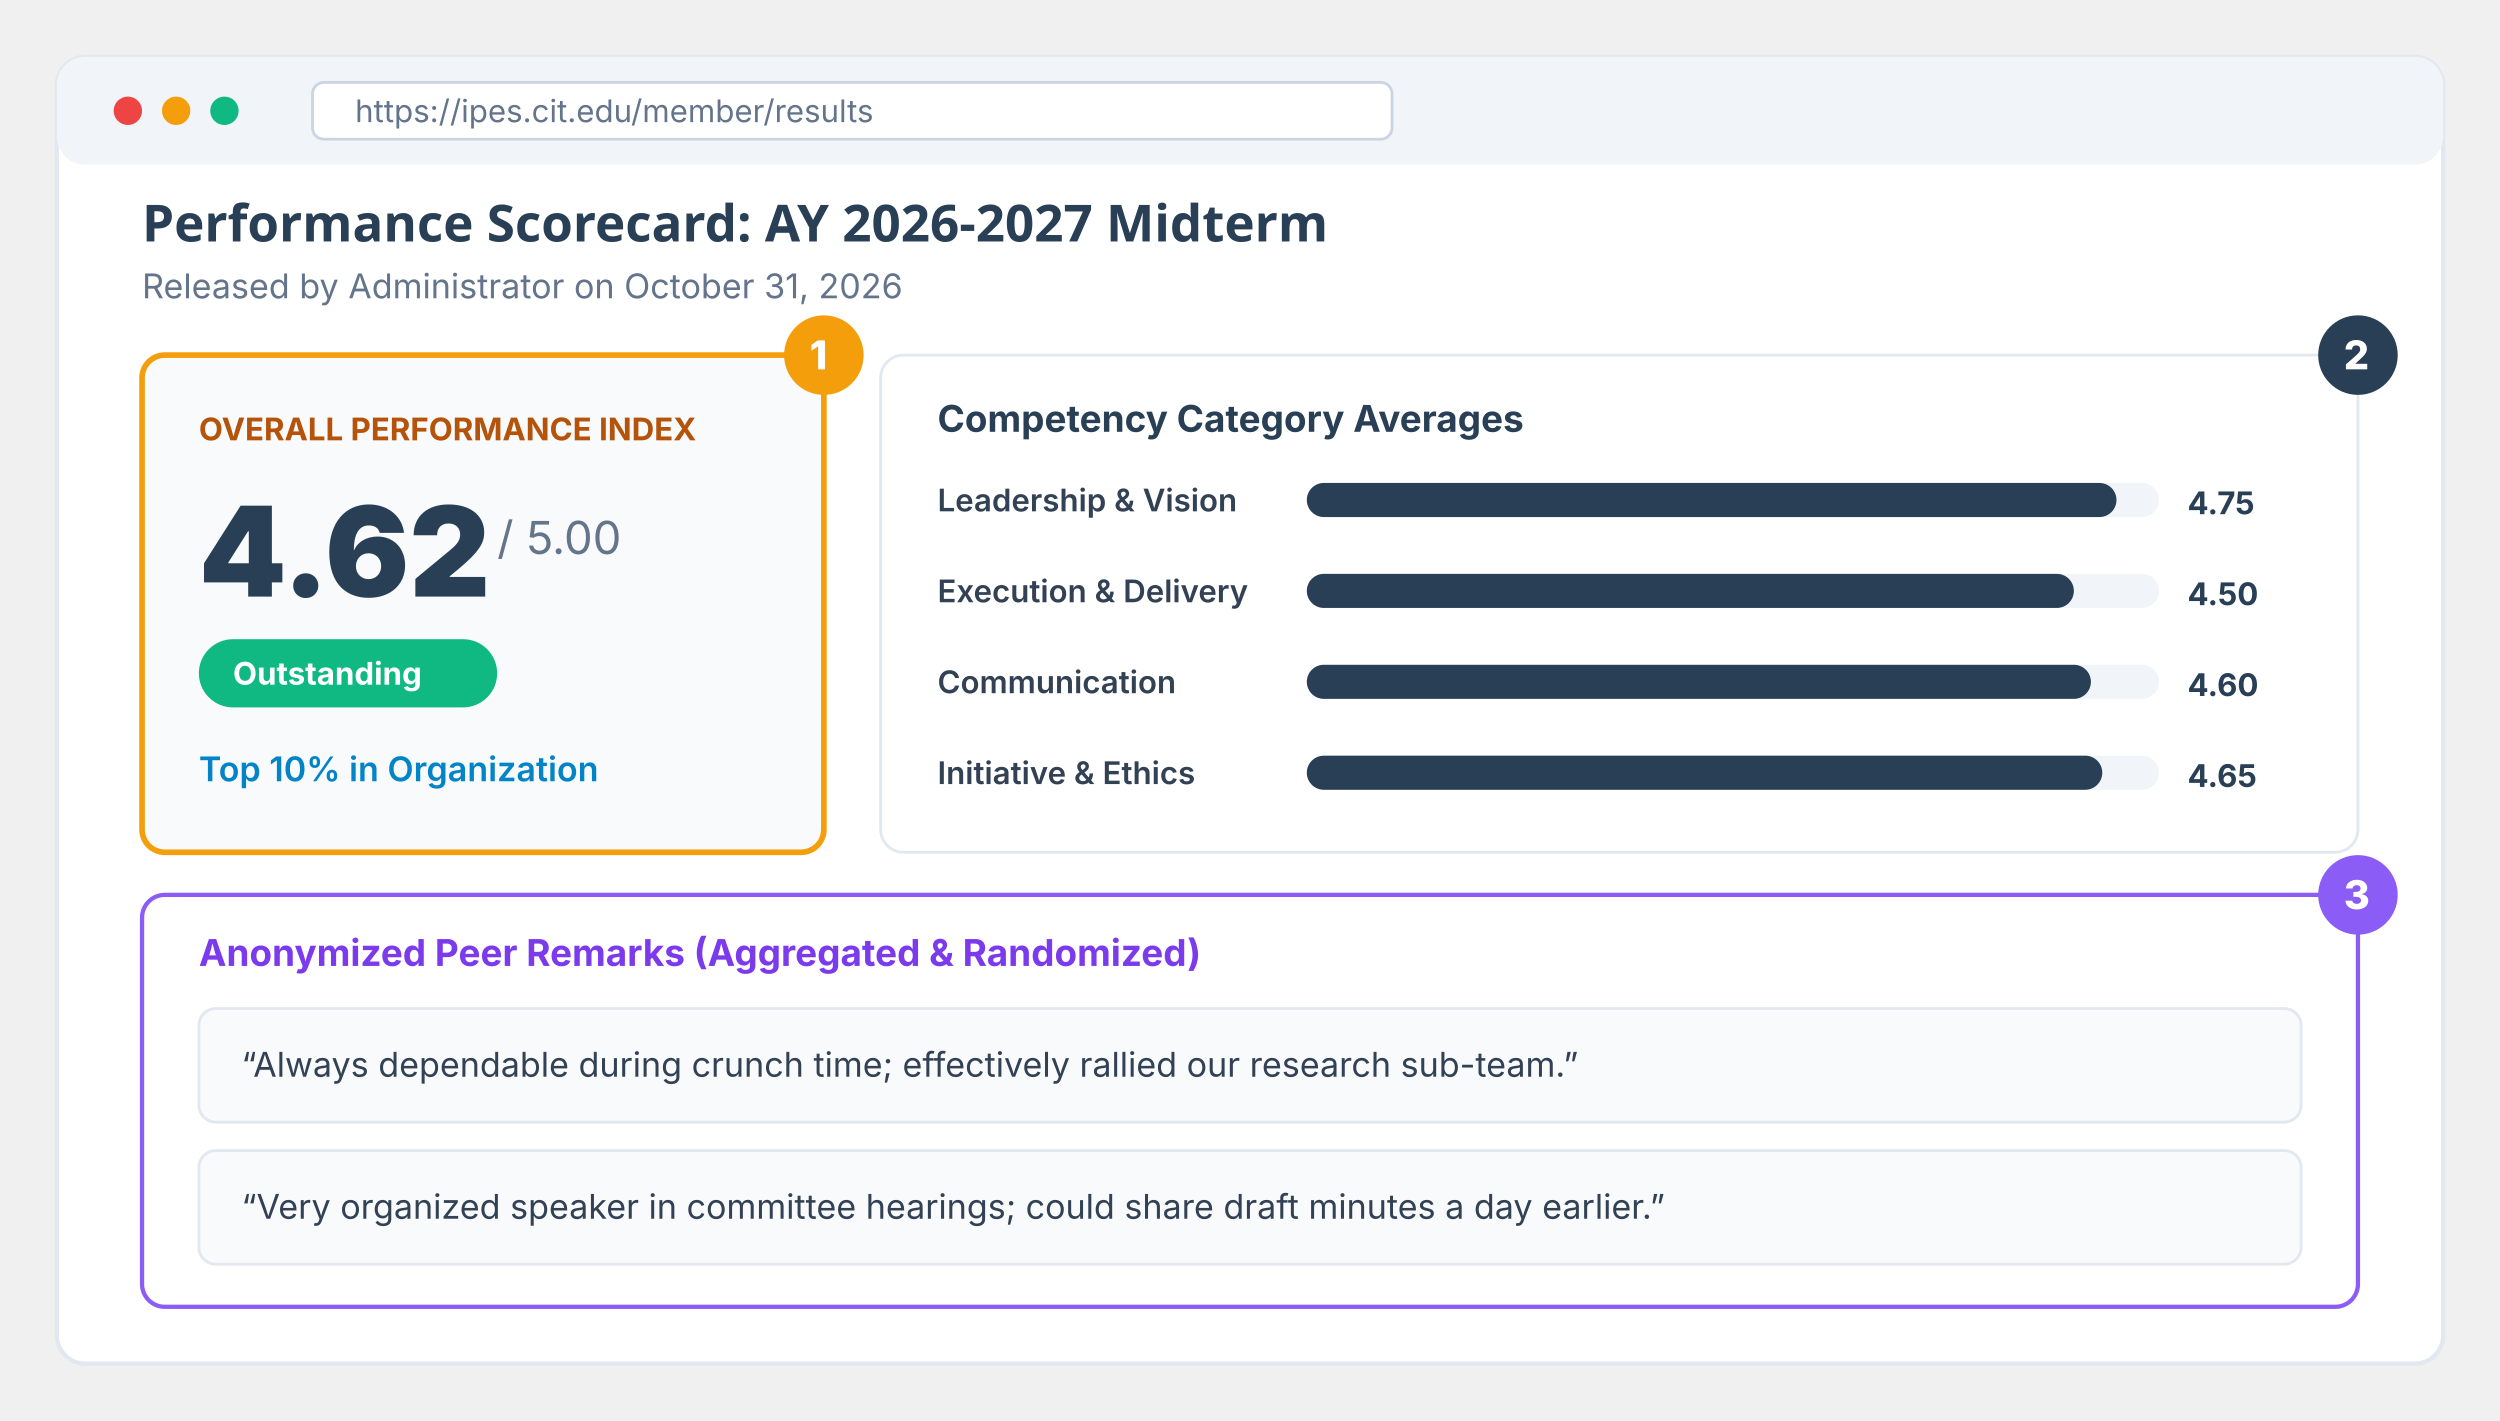
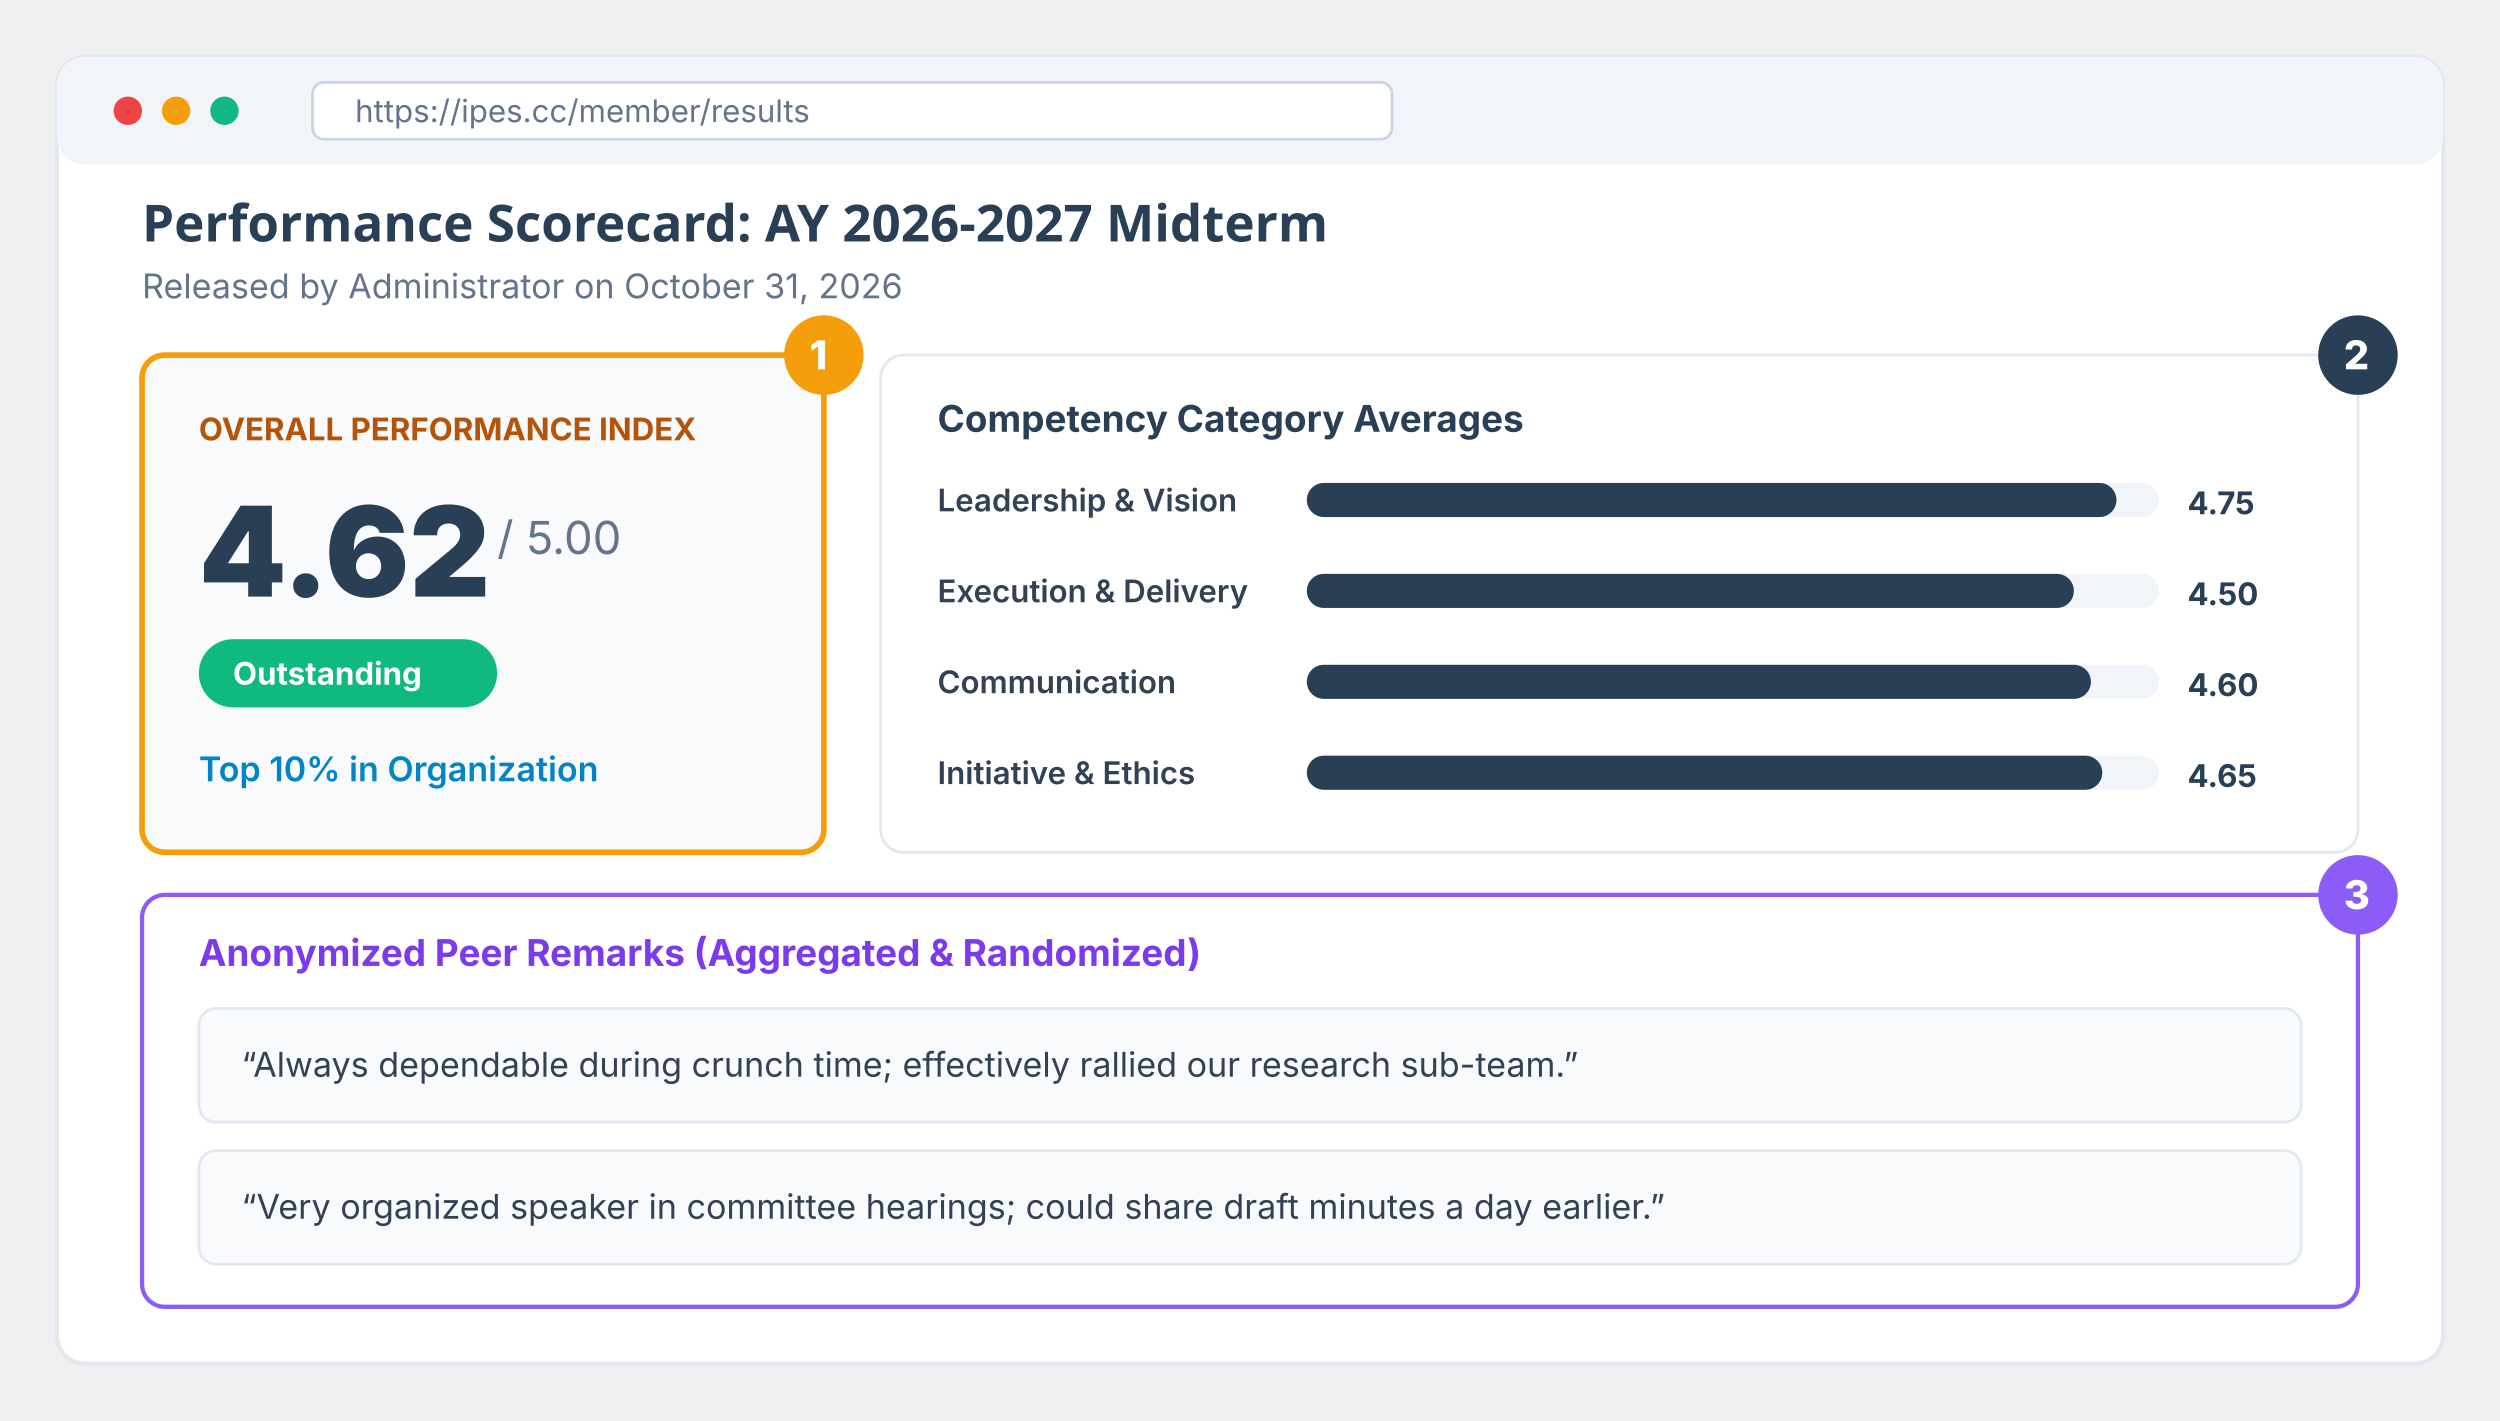
<svg xmlns="http://www.w3.org/2000/svg" viewBox="0 0 880 500" width="880" height="500" style="background:#f8fafc; border-radius:12px; font-family:'Inter',system-ui,sans-serif;">
  <defs>
    <marker id="arrow-amber-lm5" markerWidth="10" markerHeight="10" refX="6" refY="3" orient="auto">
      <path d="M0,0 L0,6 L9,3 z" fill="#f59e0b" />
    </marker>
    <marker id="arrow-navy-lm5" markerWidth="10" markerHeight="10" refX="6" refY="3" orient="auto">
      <path d="M0,0 L0,6 L9,3 z" fill="#293f55" />
    </marker>
    <marker id="arrow-violet-lm5" markerWidth="10" markerHeight="10" refX="6" refY="3" orient="auto">
      <path d="M0,0 L0,6 L9,3 z" fill="#8b5cf6" />
    </marker>
  </defs>
  <rect x="20" y="20" width="840" height="460" rx="10" fill="#ffffff" stroke="#e2e8f0" stroke-width="1.5" />
  <rect x="20" y="20" width="840" height="38" rx="10" fill="#f1f5f9" />
  <circle cx="45" cy="39" r="5" fill="#ef4444" />
  <circle cx="62" cy="39" r="5" fill="#f59e0b" />
  <circle cx="79" cy="39" r="5" fill="#10b981" />
  <rect x="110" y="29" width="380" height="20" rx="4" fill="#ffffff" stroke="#cbd5e1" stroke-width="1" />
-   <text x="125" y="43" font-size="11" fill="#64748b">https://ipes.cit.edu/member/results</text>
+   <text x="125" y="43" font-size="11" fill="#64748b">https://ipes.cc/member/results</text>
  <text x="50" y="85" font-size="18" font-weight="700" fill="#293f55" font-family="'Montserrat', sans-serif">Performance Scorecard: AY 2026-2027 Midterm</text>
  <text x="50" y="105" font-size="12" fill="#64748b">Released by Administrator on October 31, 2026</text>
  <rect x="50" y="125" width="240" height="175" rx="8" fill="#f8fafc" stroke="#f59e0b" stroke-width="2" />
  <text x="70" y="155" font-size="11" font-weight="700" fill="#b45309">OVERALL PERFORMANCE INDEX</text>
  <text x="70" y="210" font-size="44" font-weight="900" fill="#293f55">4.62</text>
  <text x="175" y="195" font-size="16" fill="#64748b">/ 5.00</text>
  <rect x="70" y="225" width="105" height="24" rx="12" fill="#10b981" />
  <text x="82" y="241" font-size="11" font-weight="700" fill="#ffffff">Outstanding</text>
  <text x="70" y="275" font-size="12" fill="#0284c7" font-weight="600">Top 10% in Organization</text>
  <rect x="310" y="125" width="520" height="175" rx="8" fill="#ffffff" stroke="#e2e8f0" stroke-width="1" />
  <text x="330" y="152" font-size="13" font-weight="700" fill="#293f55">Competency Category Averages</text>
  <text x="330" y="180" font-size="11" font-weight="600" fill="#334155">Leadership &amp; Vision</text>
  <rect x="460" y="170" width="300" height="12" rx="6" fill="#f1f5f9" />
  <rect x="460" y="170" width="285" height="12" rx="6" fill="#293f55" />
  <text x="770" y="181" font-size="11" font-weight="700" fill="#293f55">4.75</text>
  <text x="330" y="212" font-size="11" font-weight="600" fill="#334155">Execution &amp; Delivery</text>
  <rect x="460" y="202" width="300" height="12" rx="6" fill="#f1f5f9" />
  <rect x="460" y="202" width="270" height="12" rx="6" fill="#293f55" />
  <text x="770" y="213" font-size="11" font-weight="700" fill="#293f55">4.50</text>
  <text x="330" y="244" font-size="11" font-weight="600" fill="#334155">Communication</text>
  <rect x="460" y="234" width="300" height="12" rx="6" fill="#f1f5f9" />
  <rect x="460" y="234" width="276" height="12" rx="6" fill="#293f55" />
  <text x="770" y="245" font-size="11" font-weight="700" fill="#293f55">4.60</text>
  <text x="330" y="276" font-size="11" font-weight="600" fill="#334155">Initiative &amp; Ethics</text>
  <rect x="460" y="266" width="300" height="12" rx="6" fill="#f1f5f9" />
  <rect x="460" y="266" width="280" height="12" rx="6" fill="#293f55" />
  <text x="770" y="277" font-size="11" font-weight="700" fill="#293f55">4.65</text>
  <rect x="50" y="315" width="780" height="145" rx="8" fill="#ffffff" stroke="#8b5cf6" stroke-width="1.5" />
  <text x="70" y="340" font-size="13" font-weight="700" fill="#7c3aed">Anonymized Peer Remarks (Aggregated &amp; Randomized)</text>
  <rect x="70" y="355" width="740" height="40" rx="6" fill="#f8fafc" stroke="#e2e8f0" stroke-width="1" />
  <text x="85" y="379" font-size="12" fill="#334155">“Always dependable during crunch time; effectively rallied our research sub-team.”</text>
  <rect x="70" y="405" width="740" height="40" rx="6" fill="#f8fafc" stroke="#e2e8f0" stroke-width="1" />
  <text x="85" y="429" font-size="12" fill="#334155">“Very organized speaker in committee hearings; could share draft minutes a day earlier.”</text>
  <circle cx="290" cy="125" r="14" fill="#f59e0b" />
  <text x="285" y="130" font-size="14" font-weight="800" fill="#ffffff">1</text>
  <circle cx="830" cy="125" r="14" fill="#293f55" />
  <text x="825" y="130" font-size="14" font-weight="800" fill="#ffffff">2</text>
  <circle cx="830" cy="315" r="14" fill="#8b5cf6" />
  <text x="825" y="320" font-size="14" font-weight="800" fill="#ffffff">3</text>
</svg>
